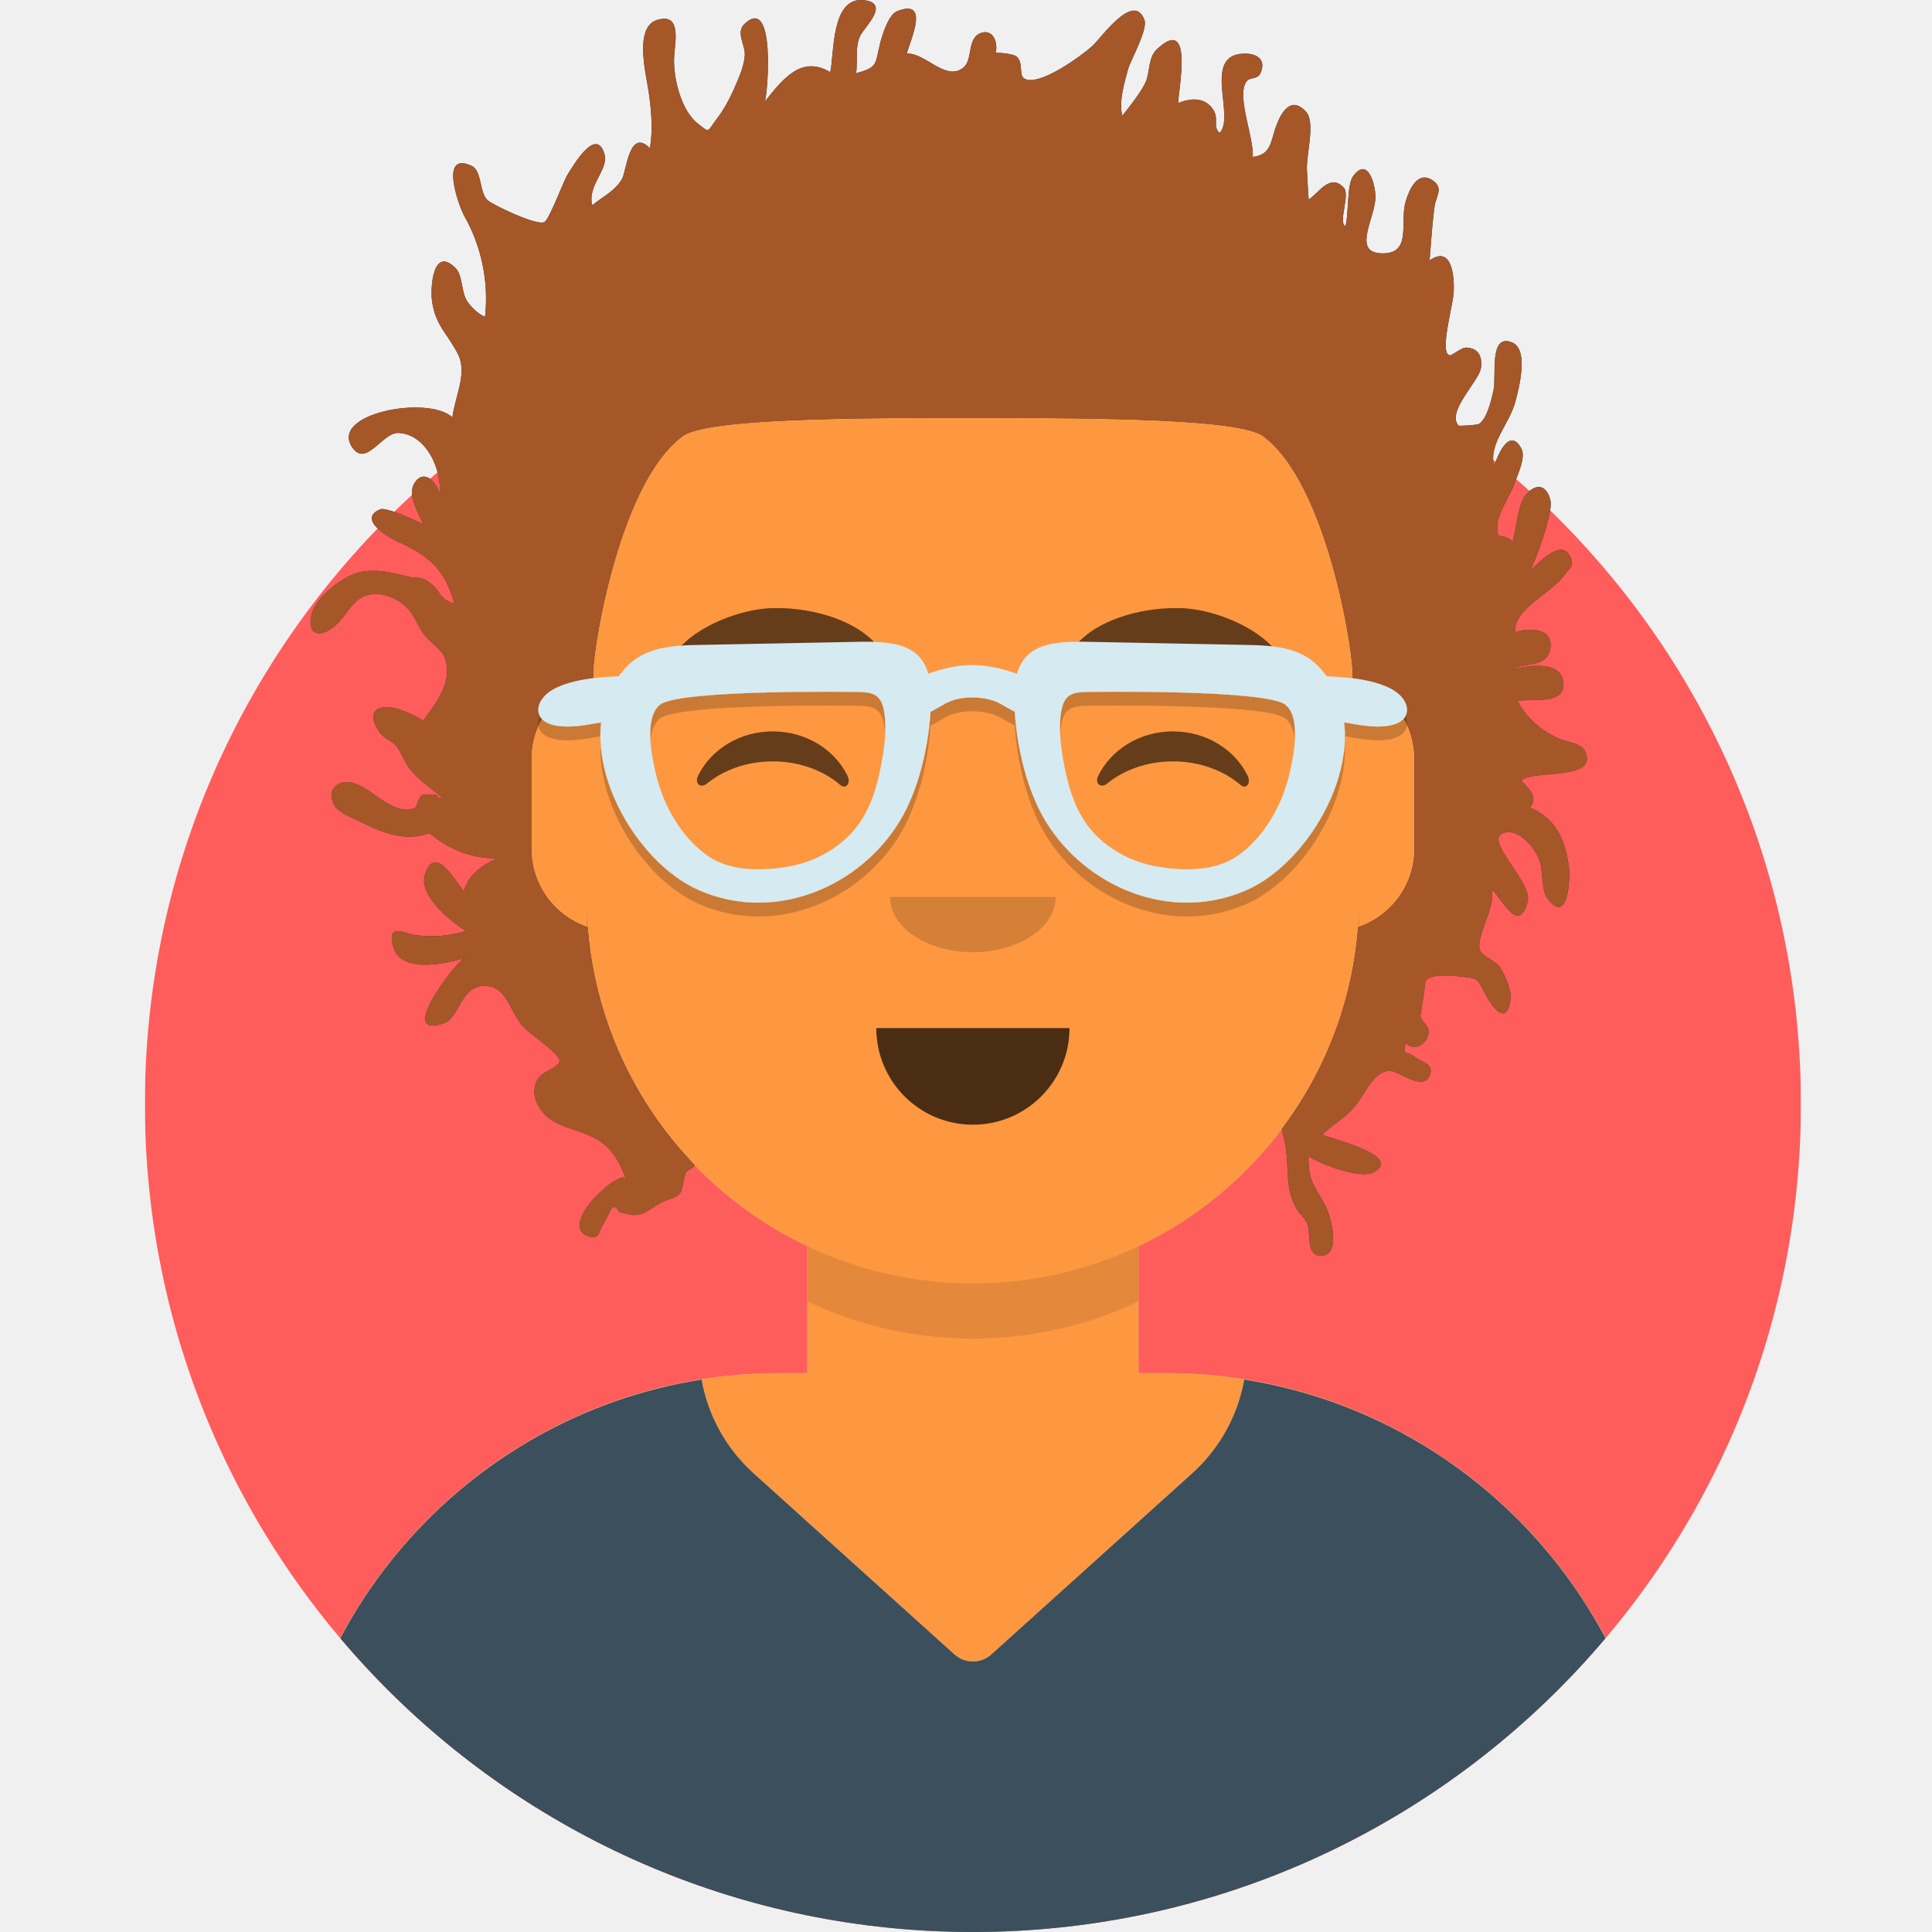
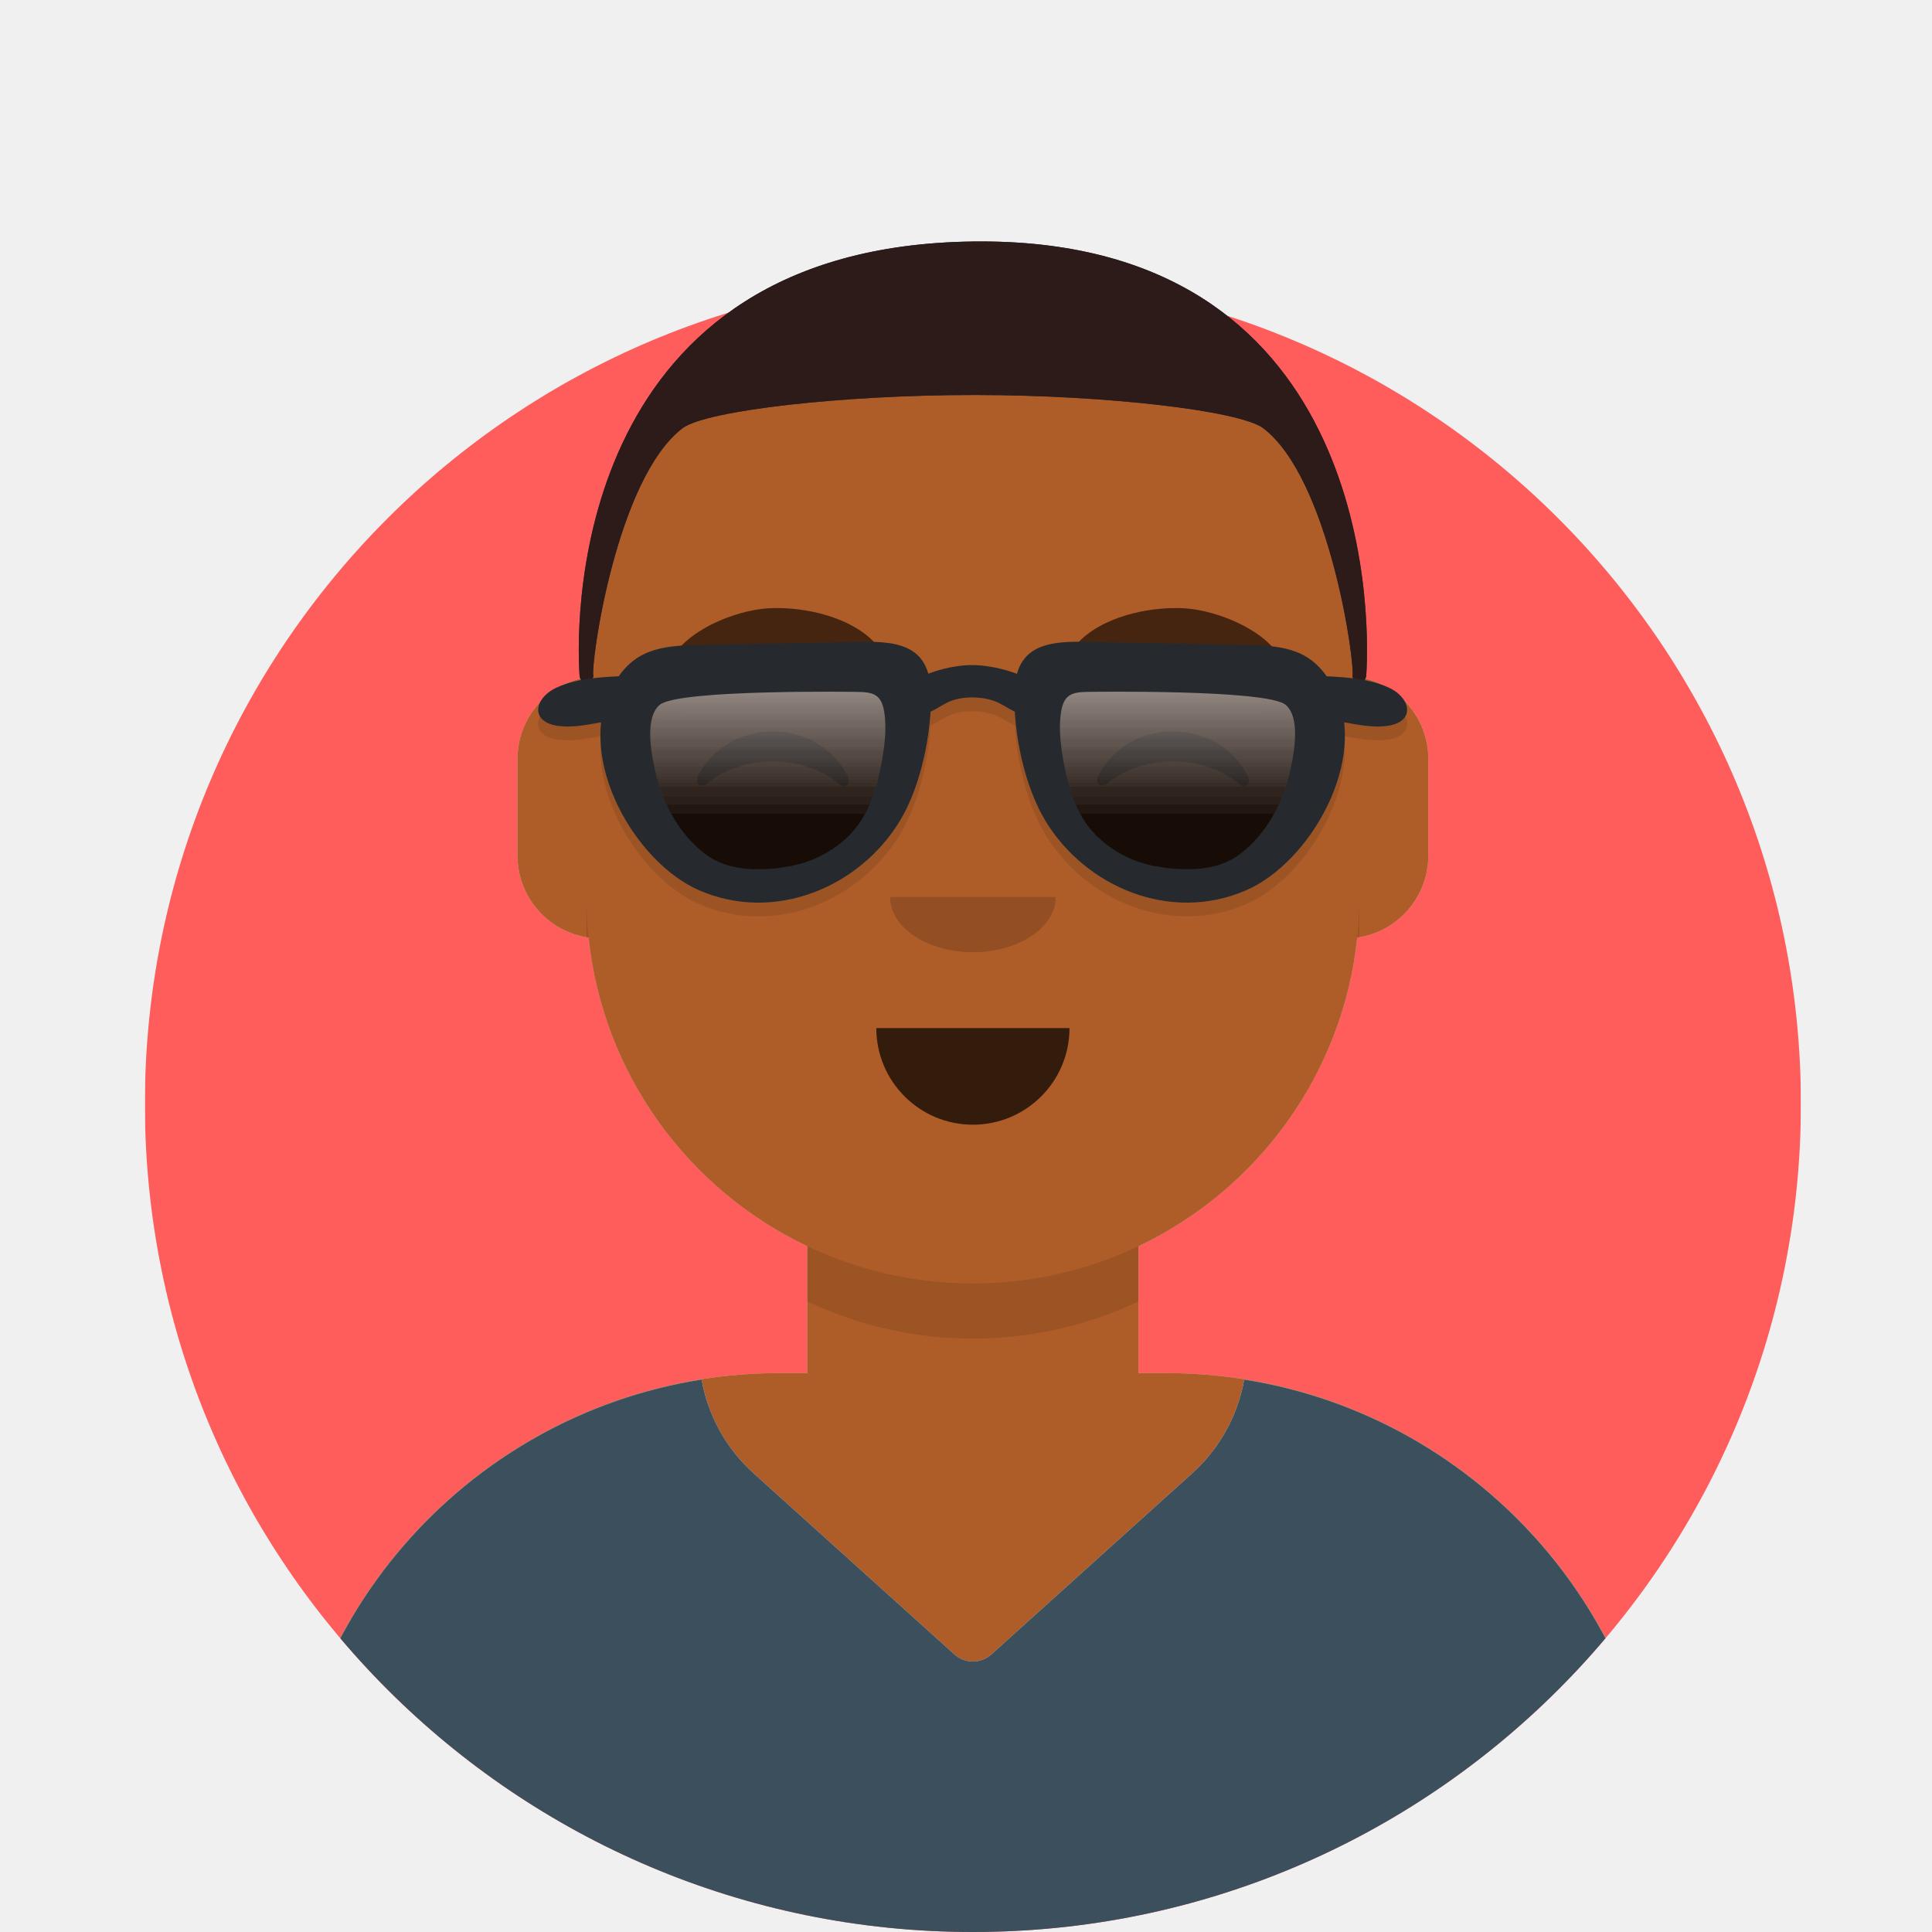
<svg xmlns="http://www.w3.org/2000/svg" xmlns:xlink="http://www.w3.org/1999/xlink" width="280px" height="280px" viewBox="-6 0 274 280" version="1.1">
-   <g id="x37" stroke="none" stroke-width="1" fill="none" fill-rule="evenodd">
+   <g id="x40" stroke="none" stroke-width="1" fill="none" fill-rule="evenodd">
    <defs>
-       <circle id="x25" cx="120" cy="120" r="120" />
-       <path id="x23" d="M12,160 C12,226.274 65.726,280 132,280 C198.274,280 252,226.274 252,160 L264,160 L264,-1.42108547e-14 L-3.19744231e-14,-1.42108547e-14 L-3.19744231e-14,160 L12,160 Z" />
-       <path id="x21" d="M124,144.611 L124,163 L128,163 L128,163 C167.765,163 200,195.235 200,235 L200,244 L0,244 L0,235 C-4.86974701e-15,195.235 32.235,163 72,163 L72,163 L76,163 L76,144.611 C58.763,136.422 46.372,119.687 44.305,99.881 C38.48,99.058 34,94.052 34,88 L34,74 C34,68.054 38.325,63.118 44,62.166 L44,56 L44,56 C44,25.072 69.072,5.68137151e-15 100,0 L100,0 L100,0 C130.928,-5.68137151e-15 156,25.072 156,56 L156,62.166 C161.675,63.118 166,68.054 166,74 L166,88 C166,94.052 161.52,99.058 155.695,99.881 C153.628,119.687 141.237,136.422 124,144.611 Z" />
+       <circle id="x22" cx="120" cy="120" r="120" />
+       <path id="x27" d="M12,160 C12,226.274 65.726,280 132,280 C198.274,280 252,226.274 252,160 L264,160 L264,-1.42108547e-14 L-3.19744231e-14,-1.42108547e-14 L-3.19744231e-14,160 L12,160 Z" />
+       <path id="x19" d="M124,144.611 L124,163 L128,163 L128,163 C167.765,163 200,195.235 200,235 L200,244 L0,244 L0,235 C-4.86974701e-15,195.235 32.235,163 72,163 L72,163 L76,163 L76,144.611 C58.763,136.422 46.372,119.687 44.305,99.881 C38.48,99.058 34,94.052 34,88 L34,74 C34,68.054 38.325,63.118 44,62.166 L44,56 L44,56 C44,25.072 69.072,5.68137151e-15 100,0 L100,0 L100,0 C130.928,-5.68137151e-15 156,25.072 156,56 L156,62.166 C161.675,63.118 166,68.054 166,74 L166,88 C166,94.052 161.52,99.058 155.695,99.881 C153.628,119.687 141.237,136.422 124,144.611 Z" />
    </defs>
-     <g id="x35" transform="translate(-825,-1100)">
+     <g id="x38" transform="translate(-825,-1100)">
      <g transform="translate(825,1100)">
-         <g id="x31" stroke-width="1" fill-rule="evenodd" transform="translate(12,40)">
-           <mask id="x19" fill="#FFFFFF">
-             <use xlink:href="#x25" />
+         <g id="x34" stroke-width="1" fill-rule="evenodd" transform="translate(12,40)">
+           <mask id="x24" fill="#FFFFFF">
+             <use xlink:href="#x22" />
          </mask>
-           <use id="x30" fill="#E6E6E6" xlink:href="#x25" />
-           <g id="x33" mask="url('#x19')" fill="#FF5C5C">
-             <rect id="x34" x="0" y="0" width="240" height="240" />
+           <use id="x33" fill="#E6E6E6" xlink:href="#x22" />
+           <g id="x36" mask="url('#x24')" fill="#FF5C5C">
+             <rect id="x37" x="0" y="0" width="240" height="240" />
          </g>
        </g>
-         <mask id="x24" fill="#FFFFFF">
-           <use xlink:href="#x23" />
+         <mask id="x21" fill="#FFFFFF">
+           <use xlink:href="#x27" />
        </mask>
-         <g id="x36" stroke-width="1" fill-rule="evenodd" mask="url('#x24')">
-           <g id="x32" transform="translate(32,36)">
-             <mask id="x17" fill="#FFFFFF">
-               <use xlink:href="#x21" />
+         <g id="x39" stroke-width="1" fill-rule="evenodd" mask="url('#x21')">
+           <g id="x35" transform="translate(32,36)">
+             <mask id="x18" fill="#FFFFFF">
+               <use xlink:href="#x19" />
            </mask>
-             <use fill="#D0C6AC" xlink:href="#x21" />
-             <g id="x14" mask="url('#x17')" fill="#FD9841">
-               <g transform="translate(0,0)" id="x15">
+             <use fill="#D0C6AC" xlink:href="#x19" />
+             <g id="py-avataaars-skin-dark_brown" mask="url('#x18')" fill="#AE5D29">
+               <g transform="translate(0,0)" id="x17">
                <rect x="0" y="0" width="264" height="280" />
              </g>
            </g>
-             <path id="x29" d="M156,79 L156,102 C156,132.928 130.928,158 100,158 C69.072,158 44,132.928 44,102 L44,79 L44,94 C44,124.928 69.072,150 100,150 C130.928,150 156,124.928 156,94 L156,79 Z" fill-opacity="0.1" fill="#000000" mask="url('#x17')" />
+             <path id="x32" d="M156,79 L156,102 C156,132.928 130.928,158 100,158 C69.072,158 44,132.928 44,102 L44,79 L44,94 C44,124.928 69.072,150 100,150 C130.928,150 156,124.928 156,94 L156,79 Z" fill-opacity="0.1" fill="#000000" mask="url('#x18')" />
          </g>
-           <g id="x51" transform="translate(0,170)">
+           <g id="x57" transform="translate(0,170)">
            <defs>
-               <path id="x16" d="M171.32,29.936 C205.706,35.367 232,65.139 232,101.052 L232,110 L32,110 L32,101.052 C32,65.138 58.294,35.366 92.682,29.936 C93.584,35.005 96.116,39.824 100.236,43.539 L100.236,43.539 L129.321,69.768 C130.843,71.14 133.157,71.14 134.679,69.768 L134.679,69.768 L163.764,43.539 C164.189,43.155 164.601,42.756 164.998,42.343 C168.414,38.787 170.517,34.452 171.32,29.936 Z" />
+               <path id="x25" d="M171.32,29.936 C205.706,35.367 232,65.139 232,101.052 L232,110 L32,110 L32,101.052 C32,65.138 58.294,35.366 92.682,29.936 C93.584,35.005 96.116,39.824 100.236,43.539 L100.236,43.539 L129.321,69.768 C130.843,71.14 133.157,71.14 134.679,69.768 L134.679,69.768 L163.764,43.539 C164.189,43.155 164.601,42.756 164.998,42.343 C168.414,38.787 170.517,34.452 171.32,29.936 Z" />
            </defs>
-             <mask id="x27" fill="#FFFFFF">
-               <use xlink:href="#x16" />
+             <mask id="x30" fill="#FFFFFF">
+               <use xlink:href="#x25" />
            </mask>
-             <use id="x50" fill="#E6E6E6" fill-rule="evenodd" xlink:href="#x16" />
-             <g id="x52" mask="url('#x27')" fill-rule="evenodd" fill="#3C4F5C">
-               <rect id="x53" x="0" y="0" width="264" height="110" />
+             <use id="x56" fill="#E6E6E6" fill-rule="evenodd" xlink:href="#x25" />
+             <g id="x58" mask="url('#x30')" fill-rule="evenodd" fill="#3C4F5C">
+               <rect id="x59" x="0" y="0" width="264" height="110" />
            </g>
          </g>
-           <g id="x49" transform="translate(76,82)" fill="#000000">
-             <g id="x42" transform="translate(2,52)" fill-opacity="0.7">
-               <path id="x41" d="M40,15 C40,22.732 46.268,29 54,29 L54,29 C61.732,29 68,22.732 68,15" />
+           <g id="x55" transform="translate(76,82)" fill="#000000">
+             <g id="x48" transform="translate(2,52)" fill-opacity="0.7">
+               <path id="x47" d="M40,15 C40,22.732 46.268,29 54,29 L54,29 C61.732,29 68,22.732 68,15" />
            </g>
-             <g id="x40" transform="translate(28,40)" fill-opacity="0.16">
-               <path id="x39" d="M16,8 C16,12.418 21.373,16 28,16 L28,16 C34.627,16 40,12.418 40,8" />
+             <g id="x46" transform="translate(28,40)" fill-opacity="0.16">
+               <path id="x45" d="M16,8 C16,12.418 21.373,16 28,16 L28,16 C34.627,16 40,12.418 40,8" />
            </g>
-             <g id="x45" transform="translate(0,8)" fill-opacity="0.6">
-               <path id="x44" d="M16.16,22.447 C18.007,18.649 22.164,16 26.998,16 C31.814,16 35.959,18.63 37.815,22.407 C38.367,23.529 37.582,24.447 36.791,23.767 C34.34,21.66 30.859,20.344 26.998,20.344 C23.257,20.344 19.874,21.579 17.438,23.572 C16.547,24.3 15.62,23.558 16.16,22.447 Z" />
-               <path id="x43" d="M74.16,22.447 C76.007,18.649 80.164,16 84.998,16 C89.814,16 93.959,18.63 95.815,22.407 C96.367,23.529 95.582,24.447 94.791,23.767 C92.34,21.66 88.859,20.344 84.998,20.344 C81.257,20.344 77.874,21.579 75.438,23.572 C74.547,24.3 73.62,23.558 74.16,22.447 Z" />
+             <g id="x51" transform="translate(0,8)" fill-opacity="0.6">
+               <path id="x50" d="M16.16,22.447 C18.007,18.649 22.164,16 26.998,16 C31.814,16 35.959,18.63 37.815,22.407 C38.367,23.529 37.582,24.447 36.791,23.767 C34.34,21.66 30.859,20.344 26.998,20.344 C23.257,20.344 19.874,21.579 17.438,23.572 C16.547,24.3 15.62,23.558 16.16,22.447 Z" />
+               <path id="x49" d="M74.16,22.447 C76.007,18.649 80.164,16 84.998,16 C89.814,16 93.959,18.63 95.815,22.407 C96.367,23.529 95.582,24.447 94.791,23.767 C92.34,21.66 88.859,20.344 84.998,20.344 C81.257,20.344 77.874,21.579 75.438,23.572 C74.547,24.3 73.62,23.558 74.16,22.447 Z" />
            </g>
-             <g id="x48" fill-opacity="0.6">
-               <path id="x47" d="M26.039,6.21 C20.278,6.983 11.293,12.005 12.044,17.818 C12.069,18.008 12.357,18.067 12.481,17.908 C14.967,14.72 34.193,10.037 41.194,11.015 C41.835,11.104 42.258,10.443 41.821,10.03 C38.077,6.495 31.2,5.512 26.039,6.21" transform="translate(27,12) rotate(5.0) translate(-27,-12)" />
-               <path id="x46" d="M85.039,6.21 C79.278,6.983 70.293,12.005 71.044,17.818 C71.069,18.008 71.357,18.067 71.481,17.908 C73.967,14.72 93.193,10.037 100.194,11.015 C100.835,11.104 101.258,10.443 100.821,10.03 C97.077,6.495 90.2,5.512 85.039,6.21" transform="translate(86,12) scale(-1, 1) rotate(5.0) translate(-86,-12)" />
+             <g id="x54" fill-opacity="0.6">
+               <path id="x53" d="M26.039,6.21 C20.278,6.983 11.293,12.005 12.044,17.818 C12.069,18.008 12.357,18.067 12.481,17.908 C14.967,14.72 34.193,10.037 41.194,11.015 C41.835,11.104 42.258,10.443 41.821,10.03 C38.077,6.495 31.2,5.512 26.039,6.21" transform="translate(27,12) rotate(5.0) translate(-27,-12)" />
+               <path id="x52" d="M85.039,6.21 C79.278,6.983 70.293,12.005 71.044,17.818 C71.069,18.008 71.357,18.067 71.481,17.908 C73.967,14.72 93.193,10.037 100.194,11.015 C100.835,11.104 101.258,10.443 100.821,10.03 C97.077,6.495 90.2,5.512 85.039,6.21" transform="translate(86,12) scale(-1, 1) rotate(5.0) translate(-86,-12)" />
            </g>
          </g>
          <g id="x0" stroke-width="1" fill-rule="evenodd">
            <defs>
-               <rect id="x22" x="0" y="0" width="264" height="280" />
-               <path id="x20" d="M65.18,77.737 C67.363,76.105 80.407,75.479 82.758,74.089 C83.492,73.655 84.061,73.216 84.5,72.78 C84.939,73.216 85.509,73.655 86.242,74.089 C88.593,75.479 101.637,76.105 103.82,77.737 C106.03,79.391 107.644,83.185 107.467,86.151 C107.255,89.71 103.361,98.203 93.672,99.181 C91.558,96.828 88.237,95.31 84.5,95.31 C80.763,95.31 77.442,96.828 75.328,99.181 C65.639,98.203 61.745,89.71 61.533,86.151 C61.357,83.185 62.97,79.391 65.18,77.737 M103.142,94.906 C103.143,94.906 103.145,94.905 103.146,94.905 C103.144,94.905 103.143,94.906 103.142,94.906 M65.845,94.901 C65.849,94.903 65.857,94.906 65.862,94.908 C65.857,94.906 65.851,94.903 65.845,94.901 M144.863,55.985 C144.474,50.03 143.278,44.152 142.234,38.286 C141.953,36.707 140.424,26 139.735,26 C139.502,35.109 138.702,44.08 137.67,53.139 C137.361,55.848 137.038,58.556 136.825,61.274 C136.654,63.47 136.96,66.122 136.428,68.246 C135.749,70.952 132.348,73.478 129.703,74.411 C123.103,76.737 117.598,67.108 111.961,64.291 C104.643,60.635 92.064,59.764 84.582,64.53 C76.936,59.764 64.357,60.635 57.039,64.291 C51.402,67.108 45.897,76.737 39.297,74.411 C36.652,73.478 33.25,70.952 32.572,68.246 C32.04,66.122 32.346,63.47 32.175,61.274 C31.962,58.556 31.639,55.848 31.33,53.139 C30.298,44.08 29.497,35.109 29.265,26 C28.576,26 27.047,36.707 26.766,38.286 C25.722,44.152 24.526,50.03 24.138,55.985 C23.739,62.105 24.215,68.167 25.47,74.163 C26.069,77.028 26.769,79.876 27.519,82.704 C28.353,85.847 27.199,91.966 27.572,95.192 C28.279,101.296 31.154,113.2 34.383,118.451 C35.944,120.989 37.773,122.574 39.816,124.619 C41.783,126.588 42.604,129.64 44.726,131.737 C48.682,135.645 54.446,137.971 60.366,138.543 C65.677,143.05 74.506,146 84.5,146 C94.495,146 103.323,143.05 108.635,138.543 C114.554,137.971 120.318,135.645 124.274,131.737 C126.396,129.64 127.217,126.588 129.184,124.619 C131.226,122.574 133.056,120.989 134.617,118.451 C137.846,113.2 140.721,101.296 141.428,95.192 C141.801,91.966 140.647,85.847 141.481,82.704 C142.232,79.876 142.931,77.028 143.531,74.163 C144.785,68.167 145.261,62.105 144.863,55.985 Z" />
-               <path id="x18" d="M153.503,98.874 C157.899,100.655 161,104.965 161,110 L161,123 C161,128.288 157.58,132.776 152.832,134.375 C151.986,145.322 147.993,155.386 141.756,163.664 C141.965,164.472 142.166,165.29 142.312,166.168 C142.863,169.495 142.192,172.261 143.957,175.261 C144.414,176.041 145.14,176.508 145.479,177.405 C146.012,178.82 145.247,181.999 147.428,182 C150.535,182 148.803,176.034 148.025,174.616 C146.5,171.844 145.563,171.165 145.642,167.572 C147.387,168.732 153.172,170.948 155.09,169.888 C159.522,167.44 148.428,164.952 147.652,164.435 C149.356,162.769 151.308,161.885 152.849,159.689 C154.109,157.896 155.255,155.292 157.398,155.188 C158.585,155.13 162.056,158.072 163.108,156.054 C164.073,154.203 161.994,153.932 161.181,153.277 C159.679,152.067 159.34,153.271 159.707,151.143 C160.792,152.308 162.496,151.572 162.951,150.128 C163.441,148.569 161.824,148.104 161.854,147.114 C161.842,147.501 162.688,141.999 162.554,142.176 C163.414,141.041 166.462,141.392 167.967,141.556 C170.263,141.804 170.131,141.873 171.222,143.992 C172.104,145.707 174.42,149.17 174.929,144.633 C175.05,143.548 174.06,141.229 173.479,140.295 C172.852,139.288 170.962,138.652 170.567,137.868 C169.623,135.998 172.732,131.834 172.206,129.014 C173.299,129.432 176.063,135.941 177.404,130.613 C178.111,127.813 170.899,121.668 173.89,120.719 C176.179,119.993 178.502,122.944 179.14,124.763 C179.613,126.111 179.4,129.001 180.208,130.116 C183.244,134.319 183.618,127.375 183.365,125.544 C182.806,121.518 181.381,118.556 177.742,117.034 C179.037,115.427 177.397,114.147 176.467,113.141 C177.995,111.484 187.904,113.245 185.675,108.814 C185.137,107.742 183.194,107.552 182.208,107.159 C179.717,106.167 177.223,104.148 175.951,101.597 C177.792,101.137 183.23,102.395 182.516,98.601 C181.953,95.619 177.113,96.534 175.238,96.992 C176.93,95.975 180.211,96.817 180.672,94.05 C181.203,90.867 177.384,90.974 175.591,91.648 C175.17,88.29 181.123,85.818 182.805,83.248 C183.373,82.381 184.276,82.084 183.551,80.615 C182.245,77.972 178.871,81.701 177.759,82.705 C178.635,81.077 181.08,74.302 180.709,72.583 C180.163,70.057 178.356,69.968 176.92,72.015 C175.989,73.345 175.73,76.718 175.238,78.442 C173.2,76.905 173.096,78.688 172.991,76.251 C172.923,74.671 174.993,71.55 175.523,70.003 C175.979,68.674 177.191,66.243 176.466,64.957 C174.69,61.814 172.993,66.129 172.526,67.609 C171.737,64.198 174.74,61.552 175.629,58.178 C176.17,56.13 177.605,50.6 175.118,49.617 C171.725,48.276 172.919,54.573 172.441,56.616 C172.076,58.176 171.519,60.694 170.302,61.462 C170.126,61.573 167.481,61.805 167.354,61.655 C165.62,59.634 170.392,55.208 170.638,53.304 C170.861,51.573 170.198,50.479 168.577,50.375 C167.768,50.324 166.456,51.575 166.082,51.494 C164.603,51.172 166.529,44.405 166.669,42.527 C166.819,40.524 166.575,35.355 163.186,37.742 C163.413,35.045 163.55,32.506 163.92,29.851 C164.115,28.452 165.318,27.206 163.546,26.084 C161.39,24.719 160.195,27.576 159.704,29.252 C158.858,32.137 160.605,36.627 156.546,36.718 C151.881,36.824 155.102,31.988 155.331,28.85 C155.459,27.109 154.319,22.429 152.069,25.587 C151.173,26.846 151.482,31.281 150.985,32.77 C149.879,32.277 151.718,28.255 150.756,27.206 C148.695,24.959 146.967,28.232 145.656,28.898 C145.57,27.453 145.469,26.007 145.408,24.56 C145.315,22.36 146.663,17.731 145.294,16.213 C142.958,13.624 141.472,16.644 140.789,18.736 C140.176,20.62 140.092,22.48 137.556,22.736 C137.764,20.019 135.298,14.3 136.521,12.009 C137.074,10.974 138.2,11.708 138.7,10.55 C139.521,8.647 138.176,7.839 136.714,7.778 C129.922,7.492 135.152,16.912 132.745,19.269 C131.646,18.229 132.817,17.156 131.68,15.673 C130.457,14.078 128.507,14.213 126.762,14.935 C126.706,13.322 129.126,2.015 123.682,7.118 C122.33,8.389 122.708,10.511 121.989,12.004 C121.293,13.449 119.6,15.602 118.648,16.775 C118.138,14.708 118.92,12.145 119.467,10.109 C119.848,8.694 122.399,4.304 121.855,2.865 C120.275,-1.302 115.532,5.584 114.283,6.697 C112.701,8.106 106.403,12.742 104.382,11.337 C103.681,10.85 104.312,9.046 103.355,8.209 C102.885,7.8 100.878,7.608 100.305,7.661 C100.663,6.167 99.959,4.234 98.25,4.751 C96.101,5.401 97.031,8.589 95.669,9.753 C93.14,11.917 90.135,7.641 87.425,7.761 C87.839,6.006 90.91,-0.301 86.026,1.617 C84.78,2.106 83.896,4.968 83.585,6.158 C82.794,9.193 83.364,9.75 80.077,10.607 C80.334,8.846 79.877,6.659 80.726,5.086 C81.422,3.797 85.031,0.441 81.188,0.023 C76.448,-0.493 76.914,7.695 76.333,10.463 C72.127,7.914 69.359,11.561 66.853,14.715 C67.3,13.296 68.406,-0.842 63.888,3.478 C62.596,4.715 64.026,6.544 63.939,7.956 C63.86,9.236 63.439,10.378 62.943,11.574 C62.147,13.495 61.222,15.461 59.969,17.098 C58.396,19.157 58.954,19.319 57.148,17.921 C54.724,16.048 53.572,11.297 53.692,8.396 C53.782,6.235 54.888,1.848 51.308,2.865 C47.801,3.861 49.659,10.839 50.012,13.318 C50.393,16.005 50.647,18.754 50.195,21.491 C47.211,18.441 46.776,24.793 46.178,25.876 C45.199,27.653 43.31,28.523 41.843,29.736 C41.043,26.942 44.248,24.579 43.612,22.356 C42.419,18.191 39.042,24.072 38.3,25.226 C37.681,26.189 35.665,31.668 34.935,32.159 C33.912,32.848 27.33,29.632 26.664,29.019 C25.442,27.894 25.887,24.747 24.349,24.03 C19.629,21.832 22.417,29.764 23.344,31.404 C25.763,35.688 26.86,40.86 26.293,45.908 C25.435,45.606 24.378,44.596 23.825,43.831 C22.749,42.341 23.14,39.966 22.017,38.844 C18.729,35.564 18.344,41.722 18.611,43.635 C19.112,47.223 20.902,48.386 22.389,51.369 C23.757,54.12 21.944,57.438 21.561,60.494 C18.132,57.194 3.366,59.951 7.165,64.996 C9.143,67.629 11.483,62.619 13.763,62.745 C17.846,62.971 19.998,68.041 19.73,71.592 C19.233,69.694 17.308,67.831 15.984,70.148 C15.087,71.721 16.619,74.409 17.358,75.971 C16.452,75.527 11.986,73.45 11.112,73.81 C7.673,75.224 12.413,77.961 13.649,78.508 C17.873,80.376 20.536,82.428 21.85,87.5 C19.482,86.743 19.894,85.622 18.297,84.457 C16.831,83.387 16.557,83.939 15.207,83.589 C12.845,82.978 9.766,82.162 7.097,83.271 C5.127,84.09 1.81,86.581 1.191,88.921 C0.434,91.795 2.035,92.527 4.095,91.064 C6.546,89.325 6.992,85.959 10.678,86.103 C12.447,86.172 14.199,87.099 15.318,88.429 C16.153,89.422 16.641,90.859 17.438,91.924 C18.141,92.864 20.002,94.183 20.395,95.178 C21.813,98.773 19.119,101.973 17.312,104.492 C16.893,103.938 13.835,102.734 13.202,102.614 C10.262,102.053 9.165,103.412 11.003,106.126 C11.582,106.982 12.801,107.342 13.439,108.12 C14.15,108.989 14.551,110.32 15.257,111.264 C16.65,113.127 18.372,114.086 20.035,115.586 C19.422,115.995 19.489,114.962 18.933,115.176 C18.529,115.332 17.826,115.021 17.316,115.19 C16.488,115.465 16.598,116.907 16.068,117.119 C12.769,118.433 9.441,113.504 6.482,113.344 C4.868,113.256 3.507,114.338 4.282,116.366 C4.82,117.778 7.152,118.544 8.318,119.133 C11.564,120.777 14.796,122.001 18.266,120.74 C21.063,123.178 24.425,124.381 27.94,124.415 C25.929,125.413 23.94,126.65 23.238,129.136 C22.049,127.906 19.13,122.184 17.605,126.674 C16.56,129.761 21.328,133.545 23.525,134.936 C20.97,135.691 18.848,135.843 16.248,135.543 C14.891,135.387 11.911,133.569 13.01,137.291 C14.192,141.307 21.251,139.502 23.49,138.807 C23.573,137.609 12.72,150.915 20.332,148.296 C22.508,147.548 22.717,143.295 25.75,142.923 C29.253,142.493 29.605,146 31.632,148.569 C32.642,149.851 37.301,152.734 37.081,153.834 C36.89,154.786 34.332,155.33 33.788,156.662 C33.155,158.211 33.441,159.408 34.32,160.74 C35.858,163.073 38.68,163.431 40.912,164.344 C44.076,165.639 45.223,167.211 46.641,170.561 C44.14,170.681 37.022,177.921 41.384,179.209 C43.009,179.689 42.756,178.243 43.433,177.444 C43.706,176.928 43.98,176.414 44.254,175.899 C44.712,174.701 45.219,174.628 45.773,175.678 C45.897,175.648 47.384,176.067 47.721,176.088 C49.429,176.193 50.571,174.896 51.987,174.195 C53.01,173.689 54.011,173.777 54.782,172.609 C54.693,172.744 55.336,170.098 55.347,170.073 C55.623,169.436 56.332,169.526 56.657,168.839 C47.908,159.754 42.2,147.72 41.168,134.375 C36.42,132.776 33,128.288 33,123 L33,110 C33,104.965 36.101,100.655 40.497,98.874 C41.028,99.248 41.767,98.875 42,98.032 C41.537,96.526 45.296,70.178 55,63.156 C58.618,60.718 78.008,60.537 97.313,60.55 C116.409,60.564 135.421,60.745 139,63.156 C148.704,70.178 152.463,96.526 152,98.032 C152.233,98.875 152.972,99.248 153.503,98.874 Z" />
+               <rect id="x28" x="0" y="0" width="264" height="280" />
+               <path id="x26" d="M1,64 C1.347,65.488 2.673,65.223 3,64 C2.537,62.446 6.296,35.248 16,28 C19.618,25.483 39.008,23.232 58.313,23.246 C77.409,23.259 96.421,25.511 100,28 C109.704,35.248 113.463,62.446 113,64 C113.327,65.223 114.653,65.488 115,64 C115.719,53.702 115,0.274 58,1 C1,1.726 0.281,53.702 1,64 Z" />
+               <filter id="x44" x="-0.8%" y="-2.0%" width="101.5%" height="108.0%" filterUnits="objectBoundingBox">
+                 <feOffset dx="0" dy="2" in="SourceAlpha" result="shadowOffsetOuter1" />
+                 <feColorMatrix values="0 0 0 0 0 0 0 0 0 0 0 0 0 0 0 0 0 0 0.16 0" type="matrix" in="shadowOffsetOuter1" result="shadowMatrixOuter1" />
+                 <feMerge>
+                   <feMergeNode in="shadowMatrixOuter1" />
+                   <feMergeNode in="SourceGraphic" />
+                 </feMerge>
+               </filter>
            </defs>
-             <mask id="x28" fill="#FFFFFF">
-               <use xlink:href="#x22" />
+             <mask id="x31" fill="#FFFFFF">
+               <use xlink:href="#x28" />
            </mask>
            <g id="x1" />
-             <g id="x4" mask="url('#x28')">
+             <g id="x4" mask="url('#x31')">
              <g transform="translate(-1,0)">
-                 <g id="x2" stroke-width="1" fill-rule="evenodd" transform="translate(36,0)">
-                   <mask id="x26" fill="#FFFFFF">
-                     <use xlink:href="#x18" />
+                 <g id="x2" stroke-width="1" fill-rule="evenodd" transform="translate(75,34)">
+                   <mask id="x29" fill="#FFFFFF">
+                     <use xlink:href="#x26" />
                  </mask>
-                   <use id="x3" fill="#2E3257" xlink:href="#x18" />
-                   <g id="x5" mask="url('#x26')" fill="#A55728">
+                   <use id="x3" fill="#28354B" xlink:href="#x26" />
+                   <g id="x5" mask="url('#x29')" fill="#2C1B18">
                    <g transform="translate(0,0) " id="x6">
                      <rect x="0" y="0" width="264" height="280" />
                    </g>
                  </g>
                </g>
-                 <g id="x13" fill="none" transform="translate(62,85)" stroke-width="1">
+                 <g id="x16" fill="none" transform="translate(62,85)" stroke-width="1">
                  <defs>
-                     <filter id="x38" x="-0.8%" y="-2.4%" width="101.5%" height="109.8%" filterUnits="objectBoundingBox">
-                       <feOffset dx="0" dy="2" in="SourceAlpha" result="shadowOffsetOuter1" />
-                       <feColorMatrix values="0 0 0 0 0 0 0 0 0 0 0 0 0 0 0 0 0 0 0.2 0" type="matrix" in="shadowOffsetOuter1" result="shadowMatrixOuter1" />
+                     <filter id="x43" x="-0.8%" y="-2.6%" width="101.6%" height="110.5%" filterUnits="objectBoundingBox">
+                       <feOffset in="SourceAlpha" dx="0" dy="2" result="shadowOffsetOuter1" />
+                       <feColorMatrix in="shadowOffsetOuter1" values="0 0 0 0 0 0 0 0 0 0 0 0 0 0 0 0 0 0 0.1 0" type="matrix" result="shadowMatrixOuter1" />
                      <feMerge>
                        <feMergeNode in="shadowMatrixOuter1" />
                        <feMergeNode in="SourceGraphic" />
                      </feMerge>
                    </filter>
+                     <path id="x20" d="M47.01,6.277 C49.521,6.301 50.708,6.726 51.136,9.392 C51.569,12.092 51.148,15.128 50.648,17.787 C49.886,21.848 48.617,25.826 45.664,28.794 C44.109,30.358 42.212,31.603 40.194,32.454 C39.123,32.906 37.991,33.232 36.86,33.48 C36.529,33.552 33.706,33.948 35.438,33.747 C31.397,34.216 27.013,34.197 23.638,31.579 C19.898,28.678 17.337,24.086 16.211,19.513 C15.552,16.837 14.167,10.437 16.697,8.297 C19.595,5.845 47.01,6.277 47.01,6.277 L47.01,6.277 Z" />
+                     <path id="x23" d="M78.919,6.275 C76.408,6.299 75.221,6.724 74.794,9.389 C74.36,12.089 74.782,15.125 75.281,17.784 C76.044,21.845 77.313,25.824 80.265,28.792 C81.821,30.355 83.718,31.601 85.736,32.452 C86.807,32.903 87.939,33.23 89.07,33.477 C89.4,33.549 92.223,33.946 90.492,33.744 C94.533,34.214 98.917,34.195 102.292,31.577 C106.032,28.675 108.593,24.084 109.719,19.511 C110.378,16.834 111.762,10.434 109.233,8.294 C106.335,5.843 78.919,6.275 78.919,6.275 L78.919,6.275 Z" />
+                     <linearGradient id="x41" x1="50%" y1="0%" x2="50%" y2="70.506%">
+                       <stop stop-color="#FFFFFF" stop-opacity="0.5" offset="0%" />
+                       <stop stop-color="#000000" stop-opacity="0.5" offset="100%" />
+                     </linearGradient>
+                     <linearGradient id="x42" x1="50%" y1="0%" x2="50%" y2="100%">
+                       <stop stop-color="#FFFFFF" stop-opacity="0.5" offset="0%" />
+                       <stop stop-color="#000000" stop-opacity="0.5" offset="70.506%" />
+                     </linearGradient>
                  </defs>
-                   <g id="x7" filter="url('#x38')" transform="translate(8,8)" fill="#D6EAF2">
-                     <path id="x12" d="M46.249,7.275 C48.621,7.298 49.742,7.692 50.146,10.165 C50.555,12.671 50.157,15.487 49.685,17.955 C48.965,21.723 47.767,25.415 44.978,28.169 C43.508,29.619 41.717,30.775 39.811,31.564 C38.799,31.983 37.73,32.286 36.661,32.516 C36.349,32.583 33.682,32.95 35.318,32.764 C31.501,33.199 27.36,33.182 24.172,30.753 C20.64,28.06 18.22,23.8 17.157,19.556 C16.534,17.073 15.226,11.134 17.616,9.149 C20.353,6.875 46.249,7.275 46.249,7.275 L46.249,7.275 Z M22.218,0.49 C16.777,0.678 13.147,1.634 10.463,7.069 C5.546,17.03 13.963,31.969 23.352,36.039 C34.329,40.799 46.592,35.532 52.396,26.006 C55.469,20.962 57.022,13.323 56.922,7.504 C56.795,0.076 51.607,-0.13 45.509,0.034 L22.218,0.49 Z" />
-                     <path id="x11" d="M79.681,7.273 C77.309,7.295 76.188,7.689 75.784,10.163 C75.374,12.668 75.772,15.485 76.244,17.952 C76.965,21.72 78.163,25.412 80.952,28.166 C82.421,29.616 84.213,30.772 86.119,31.562 C87.131,31.981 88.2,32.284 89.268,32.513 C89.581,32.58 92.247,32.948 90.612,32.761 C94.429,33.197 98.57,33.179 101.757,30.75 C105.29,28.058 107.709,23.798 108.773,19.554 C109.396,17.071 110.703,11.132 108.314,9.147 C105.576,6.872 79.681,7.273 79.681,7.273 L79.681,7.273 Z M103.712,0.488 C109.152,0.675 112.783,1.632 115.466,7.067 C120.384,17.028 111.967,31.966 102.577,36.037 C91.6,40.797 79.338,35.529 73.534,26.004 C70.461,20.96 68.907,13.321 69.007,7.501 C69.135,0.074 74.323,-0.132 80.421,0.032 L103.712,0.488 Z" />
-                     <path id="x10" d="M13.197,4.927 C9.785,5.118 5.886,5.164 2.69,6.639 C-0.695,8.201 -1.218,11.739 3.049,12.226 C4.971,12.446 6.895,12.083 8.787,11.745 C10.337,11.468 12.442,11.558 13.906,10.966 C16.636,9.862 16.46,4.74 13.197,4.927" />
-                     <path id="x9" d="M112.735,4.927 C116.147,5.118 120.046,5.164 123.242,6.639 C126.626,8.201 127.149,11.739 122.882,12.226 C120.961,12.446 119.037,12.083 117.144,11.745 C115.595,11.468 113.49,11.558 112.025,10.966 C109.296,9.862 109.471,4.74 112.735,4.927" />
-                     <path id="x8" d="M73.109,7.013 C71.163,4.713 66.091,3.385 62.891,3.385 C59.691,3.385 54.768,4.713 52.822,7.013 C51.841,8.172 51.807,9.724 53.508,10.451 C55.626,11.357 57.517,9.714 59.213,8.855 C61.381,7.757 64.712,7.877 66.719,8.855 C68.427,9.688 70.305,11.357 72.423,10.451 C74.124,9.724 74.091,8.172 73.109,7.013" />
+                   <g id="x7" filter="url('#x43')" transform="translate(8,8)">
+                     <g id="x9">
+                       <use fill-opacity="0.7" fill="#000000" xlink:href="#x20" />
+                       <use fill="url('#x41')" style="mix-blend-mode: 'screen'" xlink:href="#x20" />
+                     </g>
+                     <g id="x8">
+                       <use fill-opacity="0.7" fill="#000000" xlink:href="#x23" />
+                       <use fill="url('#x42')" style="mix-blend-mode: 'screen'" xlink:href="#x23" />
+                     </g>
+                     <g id="x10" fill="#252C2F">
+                       <path id="x15" d="M46.249,7.275 C48.621,7.298 49.742,7.692 50.146,10.165 C50.555,12.671 50.157,15.487 49.685,17.955 C48.965,21.723 47.767,25.415 44.978,28.169 C43.508,29.619 41.717,30.775 39.811,31.564 C38.799,31.983 37.73,32.286 36.661,32.516 C36.349,32.583 33.682,32.95 35.318,32.764 C31.501,33.199 27.36,33.182 24.172,30.753 C20.64,28.06 18.22,23.8 17.157,19.556 C16.534,17.073 15.226,11.134 17.616,9.149 C20.353,6.875 46.249,7.275 46.249,7.275 L46.249,7.275 Z M22.218,0.49 C16.777,0.678 13.147,1.634 10.463,7.069 C5.546,17.03 13.963,31.969 23.352,36.039 C34.329,40.799 46.592,35.532 52.396,26.006 C55.469,20.962 57.022,13.323 56.922,7.504 C56.795,0.076 51.607,-0.13 45.509,0.034 L22.218,0.49 Z" />
+                       <path id="x14" d="M79.681,7.273 C77.309,7.295 76.188,7.689 75.784,10.163 C75.374,12.668 75.772,15.485 76.244,17.952 C76.965,21.72 78.163,25.412 80.952,28.166 C82.421,29.616 84.213,30.772 86.119,31.562 C87.131,31.981 88.2,32.284 89.268,32.513 C89.581,32.58 92.247,32.948 90.612,32.761 C94.429,33.197 98.57,33.179 101.757,30.75 C105.29,28.058 107.709,23.798 108.773,19.554 C109.396,17.071 110.703,11.132 108.314,9.147 C105.576,6.872 79.681,7.273 79.681,7.273 L79.681,7.273 Z M103.712,0.488 C109.152,0.675 112.783,1.632 115.466,7.067 C120.384,17.028 111.967,31.966 102.577,36.037 C91.6,40.797 79.338,35.529 73.534,26.004 C70.461,20.96 68.907,13.321 69.007,7.501 C69.135,0.074 74.323,-0.132 80.421,0.032 L103.712,0.488 Z" />
+                       <path id="x13" d="M13.197,4.927 C9.785,5.118 5.886,5.164 2.69,6.639 C-0.695,8.201 -1.218,11.739 3.049,12.226 C4.971,12.446 6.895,12.083 8.787,11.745 C10.337,11.468 12.442,11.558 13.906,10.966 C16.636,9.862 16.46,4.74 13.197,4.927" />
+                       <path id="x12" d="M112.735,4.927 C116.147,5.118 120.046,5.164 123.242,6.639 C126.626,8.201 127.149,11.739 122.882,12.226 C120.961,12.446 119.037,12.083 117.144,11.745 C115.595,11.468 113.49,11.558 112.025,10.966 C109.296,9.862 109.471,4.74 112.735,4.927" />
+                       <path id="x11" d="M73.109,7.013 C71.163,4.713 66.091,3.385 62.891,3.385 C59.691,3.385 54.768,4.713 52.822,7.013 C51.841,8.172 51.807,9.724 53.508,10.451 C55.626,11.357 57.517,9.714 59.213,8.855 C61.381,7.757 64.712,7.877 66.719,8.855 C68.427,9.688 70.305,11.357 72.423,10.451 C74.124,9.724 74.091,8.172 73.109,7.013" />
+                     </g>
                  </g>
                </g>
              </g>
            </g>
          </g>
        </g>
      </g>
    </g>
  </g>
</svg>
